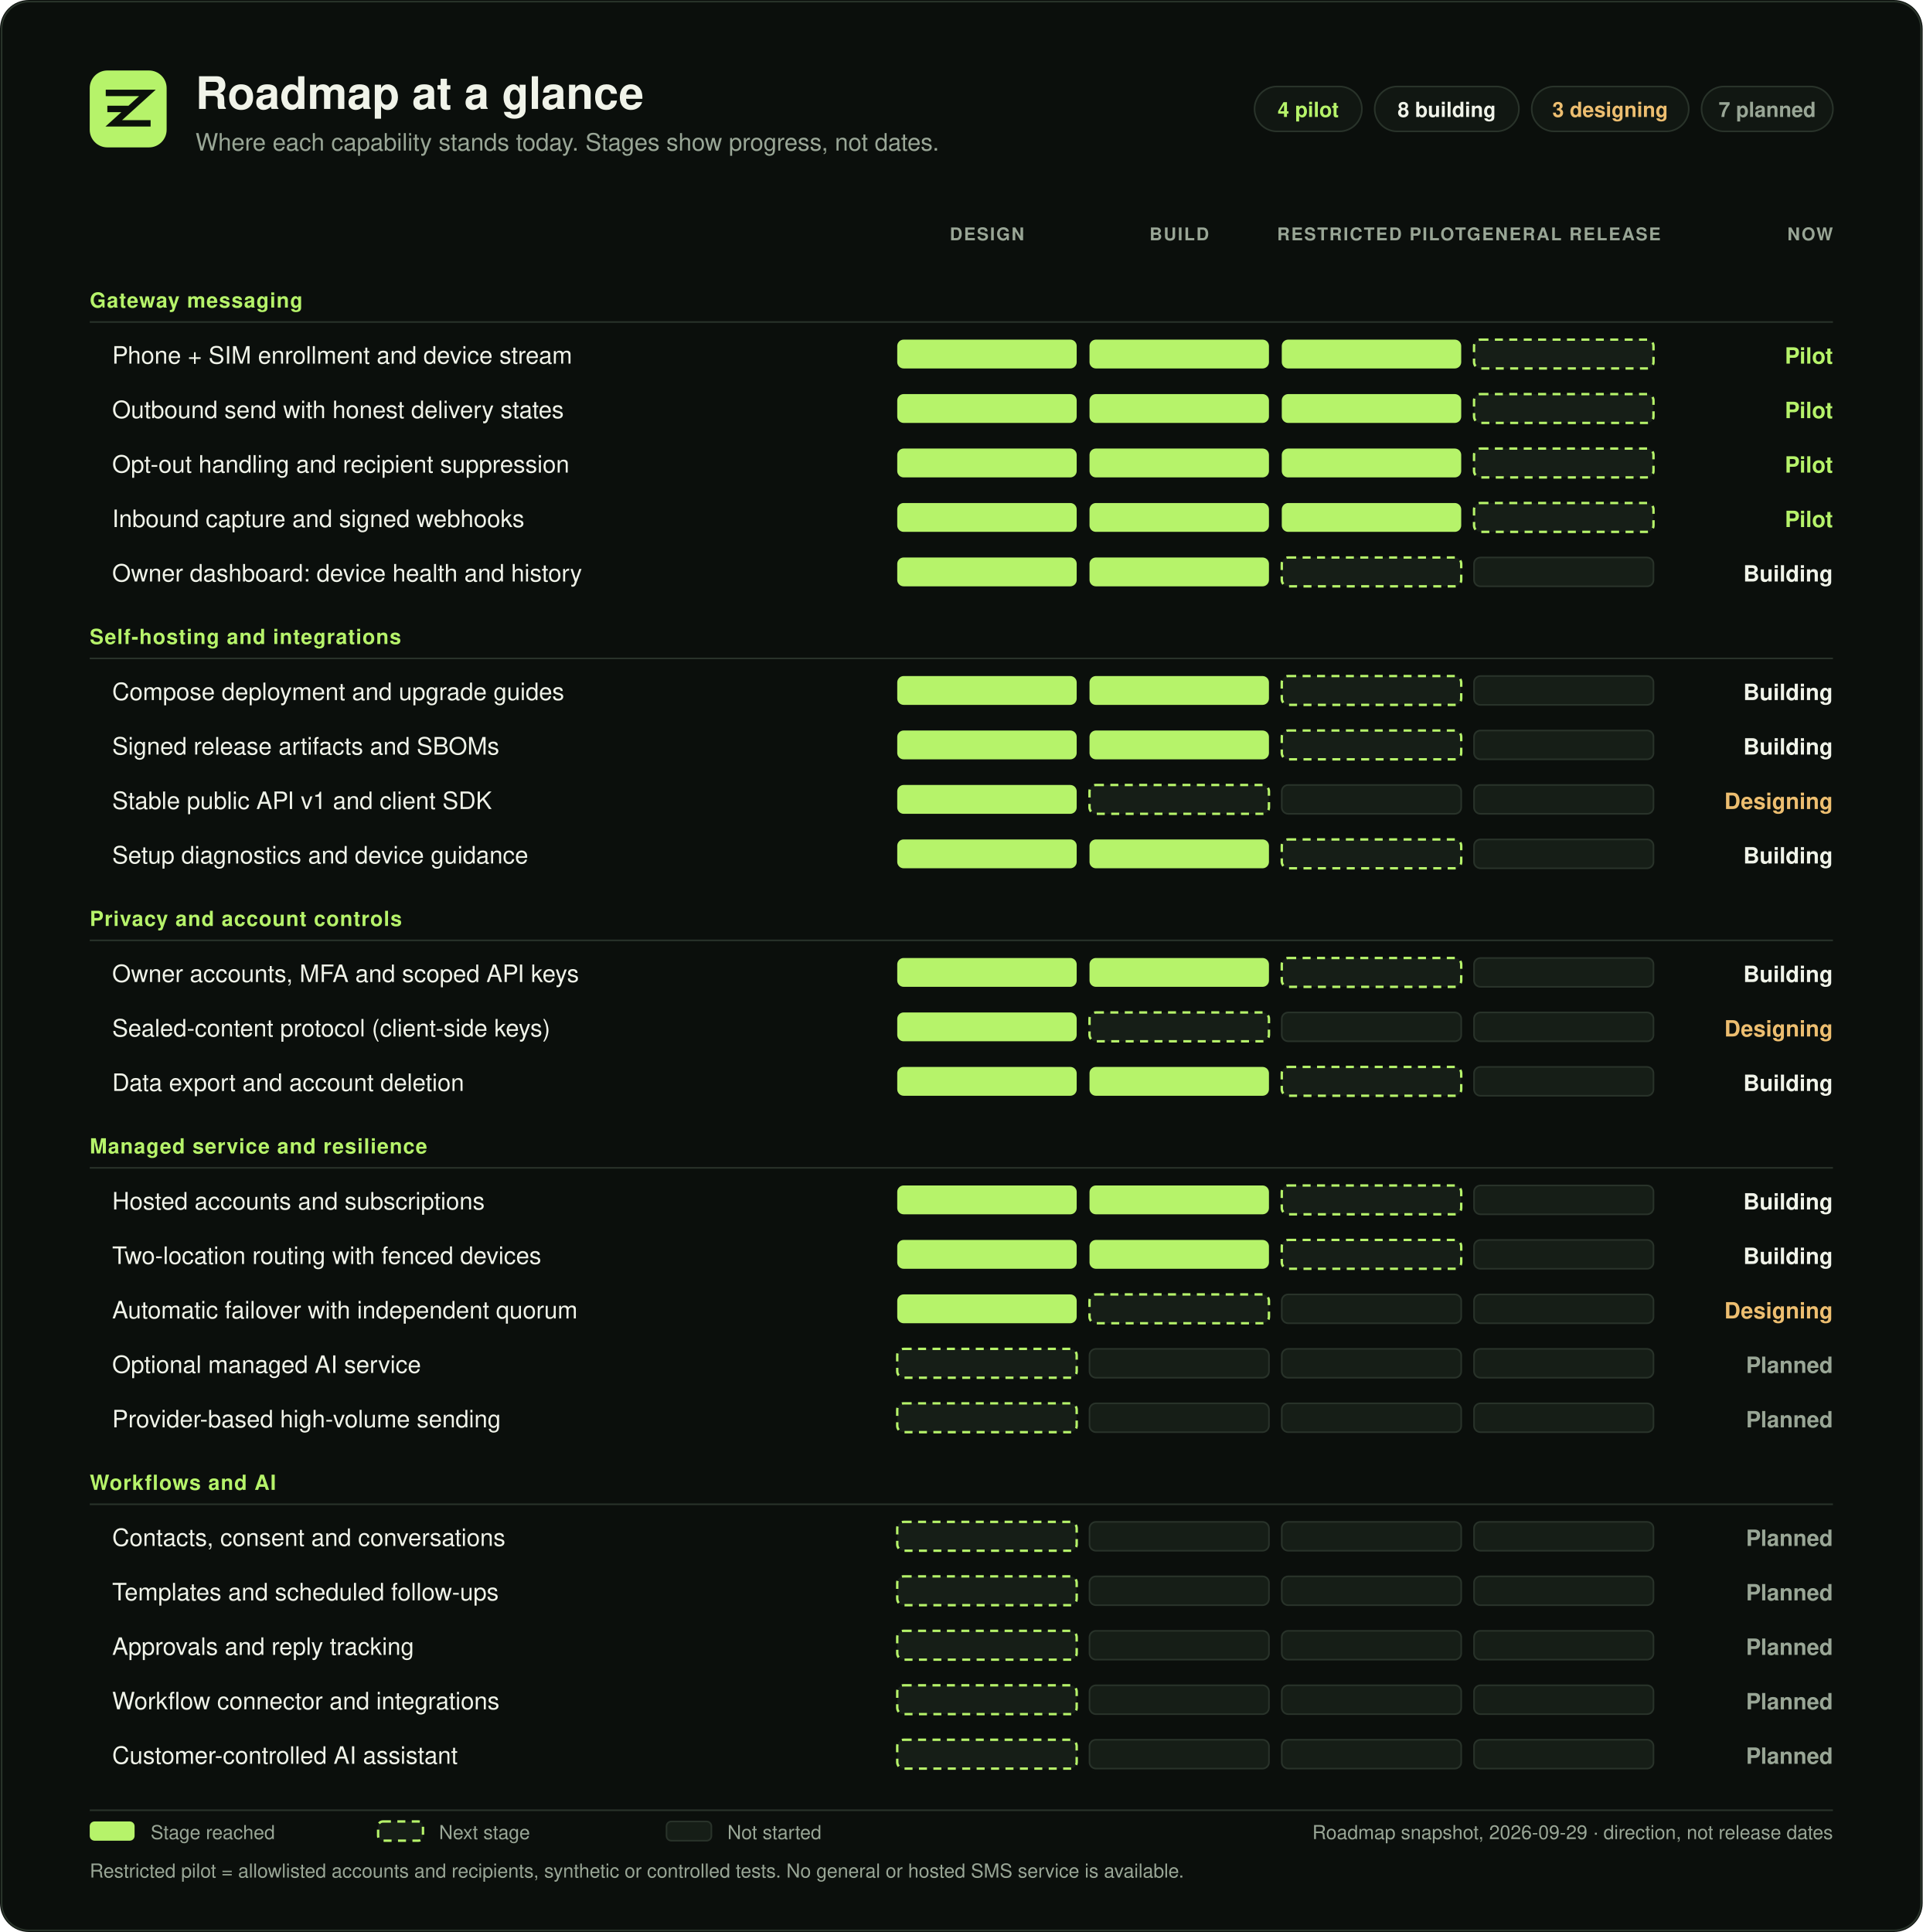
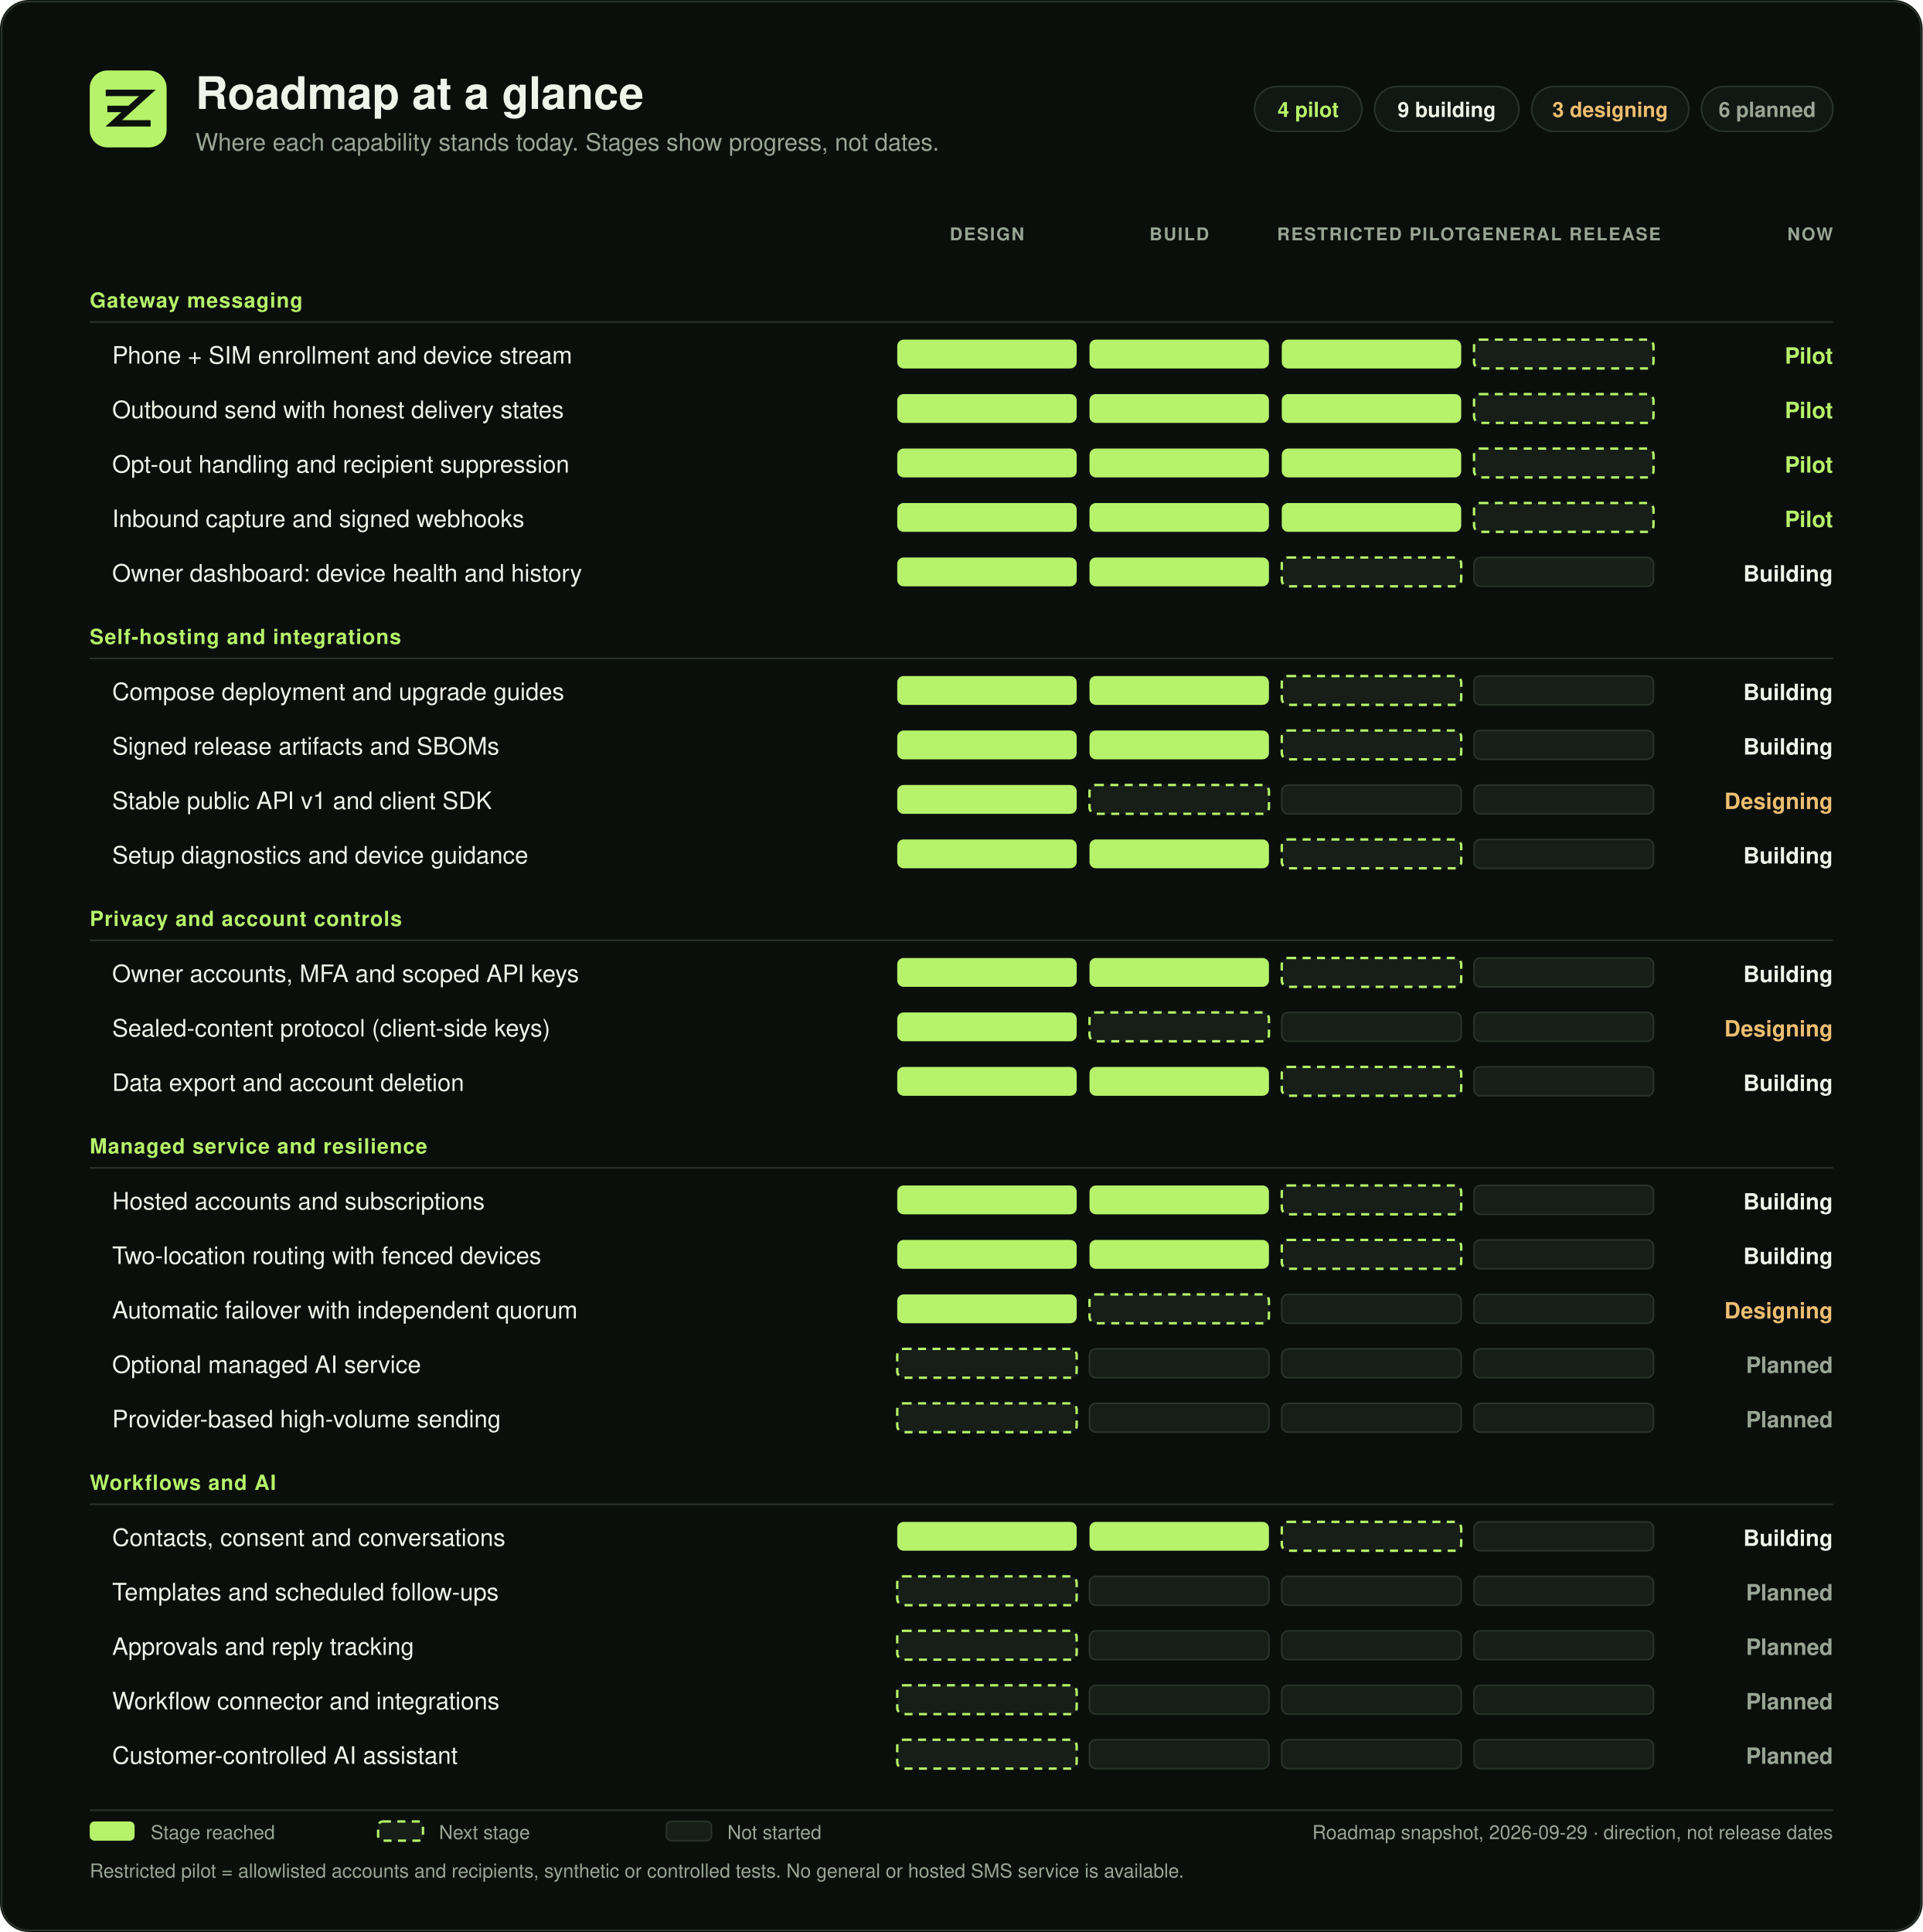
<svg xmlns="http://www.w3.org/2000/svg" viewBox="0 0 1200 1206" width="1200" height="1206" role="img" aria-labelledby="t d">
  <style>
text{font-family:-apple-system,BlinkMacSystemFont,'Segoe UI',Helvetica,Arial,sans-serif}
.h1{font-size:28px;font-weight:700;fill:#f0f3e9}
.sub{font-size:15px;fill:#99a696}
.col{font-size:11px;font-weight:600;letter-spacing:.08em;fill:#99a696}
.track{font-size:13px;font-weight:700;letter-spacing:.04em;fill:#b6f36a}
.item{font-size:15px;fill:#f0f3e9}
.status{font-size:14px;font-weight:600}
.chip{font-size:13px}
.foot{font-size:12px;fill:#99a696}
.rule{stroke:#29332a;stroke-width:1}
.seg.on{fill:#b6f36a}
.seg.next{fill:#161e17;stroke:#b6f36a;stroke-width:1.5;stroke-dasharray:5 4}
.seg.off{fill:#161e17;stroke:#29332a;stroke-width:1}
</style>
  <rect width="1200" height="1206" rx="18" fill="#0b0f0c" />
  <rect x="1" y="1" width="1198" height="1204" rx="17" fill="none" stroke="#29332a" />
  <g transform="translate(56 44)">
    <rect width="48" height="48" rx="11" fill="#b6f36a" />
    <path d="M12 14h24L15 33h21M13 24h9" fill="none" stroke="#0b100b" stroke-width="4" stroke-linecap="square" />
  </g>
  <text x="122" y="68" class="h1">Roadmap at a glance</text>
  <text x="122" y="94" class="sub">Where each capability stands today. Stages show progress, not dates.</text>
  <rect x="1062" y="54" width="82" height="28" rx="14" fill="#111712" stroke="#29332a" />
-   <text x="1103" y="73" text-anchor="middle" class="status chip" fill="#99a696">7 planned</text>
+   <text x="1103" y="73" text-anchor="middle" class="status chip" fill="#99a696">6 planned</text>
  <rect x="956" y="54" width="98" height="28" rx="14" fill="#111712" stroke="#29332a" />
  <text x="1005" y="73" text-anchor="middle" class="status chip" fill="#edbe70">3 designing</text>
  <rect x="858" y="54" width="90" height="28" rx="14" fill="#111712" stroke="#29332a" />
-   <text x="903" y="73" text-anchor="middle" class="status chip" fill="#f0f3e9">8 building</text>
+   <text x="903" y="73" text-anchor="middle" class="status chip" fill="#f0f3e9">9 building</text>
  <rect x="783" y="54" width="67" height="28" rx="14" fill="#111712" stroke="#29332a" />
  <text x="816.5" y="73" text-anchor="middle" class="status chip" fill="#b6f36a">4 pilot</text>
  <text x="616" y="150" text-anchor="middle" class="col">DESIGN</text>
  <text x="736" y="150" text-anchor="middle" class="col">BUILD</text>
  <text x="856" y="150" text-anchor="middle" class="col">RESTRICTED PILOT</text>
  <text x="976" y="150" text-anchor="middle" class="col">GENERAL RELEASE</text>
  <text x="1144" y="150" text-anchor="end" class="col">NOW</text>
  <text x="56" y="192" class="track">Gateway messaging</text>
  <line x1="56" y1="201" x2="1144" y2="201" class="rule" />
  <text x="70" y="227" class="item">Phone + SIM enrollment and device stream</text>
  <rect x="560" y="212" width="112" height="18" rx="4" class="seg on" />
  <rect x="680" y="212" width="112" height="18" rx="4" class="seg on" />
  <rect x="800" y="212" width="112" height="18" rx="4" class="seg on" />
  <rect x="920" y="212" width="112" height="18" rx="4" class="seg next" />
  <text x="1144" y="227" text-anchor="end" class="status" fill="#b6f36a">Pilot</text>
  <text x="70" y="261" class="item">Outbound send with honest delivery states</text>
  <rect x="560" y="246" width="112" height="18" rx="4" class="seg on" />
  <rect x="680" y="246" width="112" height="18" rx="4" class="seg on" />
  <rect x="800" y="246" width="112" height="18" rx="4" class="seg on" />
  <rect x="920" y="246" width="112" height="18" rx="4" class="seg next" />
  <text x="1144" y="261" text-anchor="end" class="status" fill="#b6f36a">Pilot</text>
  <text x="70" y="295" class="item">Opt-out handling and recipient suppression</text>
  <rect x="560" y="280" width="112" height="18" rx="4" class="seg on" />
  <rect x="680" y="280" width="112" height="18" rx="4" class="seg on" />
  <rect x="800" y="280" width="112" height="18" rx="4" class="seg on" />
  <rect x="920" y="280" width="112" height="18" rx="4" class="seg next" />
  <text x="1144" y="295" text-anchor="end" class="status" fill="#b6f36a">Pilot</text>
  <text x="70" y="329" class="item">Inbound capture and signed webhooks</text>
  <rect x="560" y="314" width="112" height="18" rx="4" class="seg on" />
  <rect x="680" y="314" width="112" height="18" rx="4" class="seg on" />
  <rect x="800" y="314" width="112" height="18" rx="4" class="seg on" />
  <rect x="920" y="314" width="112" height="18" rx="4" class="seg next" />
  <text x="1144" y="329" text-anchor="end" class="status" fill="#b6f36a">Pilot</text>
  <text x="70" y="363" class="item">Owner dashboard: device health and history</text>
  <rect x="560" y="348" width="112" height="18" rx="4" class="seg on" />
  <rect x="680" y="348" width="112" height="18" rx="4" class="seg on" />
  <rect x="800" y="348" width="112" height="18" rx="4" class="seg next" />
  <rect x="920" y="348" width="112" height="18" rx="4" class="seg off" />
  <text x="1144" y="363" text-anchor="end" class="status" fill="#f0f3e9">Building</text>
  <text x="56" y="402" class="track">Self-hosting and integrations</text>
  <line x1="56" y1="411" x2="1144" y2="411" class="rule" />
  <text x="70" y="437" class="item">Compose deployment and upgrade guides</text>
  <rect x="560" y="422" width="112" height="18" rx="4" class="seg on" />
  <rect x="680" y="422" width="112" height="18" rx="4" class="seg on" />
  <rect x="800" y="422" width="112" height="18" rx="4" class="seg next" />
  <rect x="920" y="422" width="112" height="18" rx="4" class="seg off" />
  <text x="1144" y="437" text-anchor="end" class="status" fill="#f0f3e9">Building</text>
  <text x="70" y="471" class="item">Signed release artifacts and SBOMs</text>
  <rect x="560" y="456" width="112" height="18" rx="4" class="seg on" />
  <rect x="680" y="456" width="112" height="18" rx="4" class="seg on" />
  <rect x="800" y="456" width="112" height="18" rx="4" class="seg next" />
  <rect x="920" y="456" width="112" height="18" rx="4" class="seg off" />
  <text x="1144" y="471" text-anchor="end" class="status" fill="#f0f3e9">Building</text>
  <text x="70" y="505" class="item">Stable public API v1 and client SDK</text>
  <rect x="560" y="490" width="112" height="18" rx="4" class="seg on" />
  <rect x="680" y="490" width="112" height="18" rx="4" class="seg next" />
  <rect x="800" y="490" width="112" height="18" rx="4" class="seg off" />
  <rect x="920" y="490" width="112" height="18" rx="4" class="seg off" />
  <text x="1144" y="505" text-anchor="end" class="status" fill="#edbe70">Designing</text>
  <text x="70" y="539" class="item">Setup diagnostics and device guidance</text>
  <rect x="560" y="524" width="112" height="18" rx="4" class="seg on" />
  <rect x="680" y="524" width="112" height="18" rx="4" class="seg on" />
  <rect x="800" y="524" width="112" height="18" rx="4" class="seg next" />
  <rect x="920" y="524" width="112" height="18" rx="4" class="seg off" />
  <text x="1144" y="539" text-anchor="end" class="status" fill="#f0f3e9">Building</text>
  <text x="56" y="578" class="track">Privacy and account controls</text>
  <line x1="56" y1="587" x2="1144" y2="587" class="rule" />
  <text x="70" y="613" class="item">Owner accounts, MFA and scoped API keys</text>
  <rect x="560" y="598" width="112" height="18" rx="4" class="seg on" />
  <rect x="680" y="598" width="112" height="18" rx="4" class="seg on" />
  <rect x="800" y="598" width="112" height="18" rx="4" class="seg next" />
  <rect x="920" y="598" width="112" height="18" rx="4" class="seg off" />
  <text x="1144" y="613" text-anchor="end" class="status" fill="#f0f3e9">Building</text>
  <text x="70" y="647" class="item">Sealed-content protocol (client-side keys)</text>
  <rect x="560" y="632" width="112" height="18" rx="4" class="seg on" />
  <rect x="680" y="632" width="112" height="18" rx="4" class="seg next" />
  <rect x="800" y="632" width="112" height="18" rx="4" class="seg off" />
  <rect x="920" y="632" width="112" height="18" rx="4" class="seg off" />
  <text x="1144" y="647" text-anchor="end" class="status" fill="#edbe70">Designing</text>
  <text x="70" y="681" class="item">Data export and account deletion</text>
  <rect x="560" y="666" width="112" height="18" rx="4" class="seg on" />
  <rect x="680" y="666" width="112" height="18" rx="4" class="seg on" />
  <rect x="800" y="666" width="112" height="18" rx="4" class="seg next" />
  <rect x="920" y="666" width="112" height="18" rx="4" class="seg off" />
  <text x="1144" y="681" text-anchor="end" class="status" fill="#f0f3e9">Building</text>
  <text x="56" y="720" class="track">Managed service and resilience</text>
  <line x1="56" y1="729" x2="1144" y2="729" class="rule" />
  <text x="70" y="755" class="item">Hosted accounts and subscriptions</text>
  <rect x="560" y="740" width="112" height="18" rx="4" class="seg on" />
  <rect x="680" y="740" width="112" height="18" rx="4" class="seg on" />
  <rect x="800" y="740" width="112" height="18" rx="4" class="seg next" />
  <rect x="920" y="740" width="112" height="18" rx="4" class="seg off" />
  <text x="1144" y="755" text-anchor="end" class="status" fill="#f0f3e9">Building</text>
  <text x="70" y="789" class="item">Two-location routing with fenced devices</text>
  <rect x="560" y="774" width="112" height="18" rx="4" class="seg on" />
  <rect x="680" y="774" width="112" height="18" rx="4" class="seg on" />
  <rect x="800" y="774" width="112" height="18" rx="4" class="seg next" />
  <rect x="920" y="774" width="112" height="18" rx="4" class="seg off" />
  <text x="1144" y="789" text-anchor="end" class="status" fill="#f0f3e9">Building</text>
  <text x="70" y="823" class="item">Automatic failover with independent quorum</text>
  <rect x="560" y="808" width="112" height="18" rx="4" class="seg on" />
  <rect x="680" y="808" width="112" height="18" rx="4" class="seg next" />
  <rect x="800" y="808" width="112" height="18" rx="4" class="seg off" />
  <rect x="920" y="808" width="112" height="18" rx="4" class="seg off" />
  <text x="1144" y="823" text-anchor="end" class="status" fill="#edbe70">Designing</text>
  <text x="70" y="857" class="item">Optional managed AI service</text>
  <rect x="560" y="842" width="112" height="18" rx="4" class="seg next" />
  <rect x="680" y="842" width="112" height="18" rx="4" class="seg off" />
  <rect x="800" y="842" width="112" height="18" rx="4" class="seg off" />
  <rect x="920" y="842" width="112" height="18" rx="4" class="seg off" />
  <text x="1144" y="857" text-anchor="end" class="status" fill="#99a696">Planned</text>
  <text x="70" y="891" class="item">Provider-based high-volume sending</text>
  <rect x="560" y="876" width="112" height="18" rx="4" class="seg next" />
  <rect x="680" y="876" width="112" height="18" rx="4" class="seg off" />
  <rect x="800" y="876" width="112" height="18" rx="4" class="seg off" />
  <rect x="920" y="876" width="112" height="18" rx="4" class="seg off" />
  <text x="1144" y="891" text-anchor="end" class="status" fill="#99a696">Planned</text>
  <text x="56" y="930" class="track">Workflows and AI</text>
  <line x1="56" y1="939" x2="1144" y2="939" class="rule" />
  <text x="70" y="965" class="item">Contacts, consent and conversations</text>
-   <rect x="560" y="950" width="112" height="18" rx="4" class="seg next" />
-   <rect x="680" y="950" width="112" height="18" rx="4" class="seg off" />
-   <rect x="800" y="950" width="112" height="18" rx="4" class="seg off" />
+   <rect x="560" y="950" width="112" height="18" rx="4" class="seg on" />
+   <rect x="680" y="950" width="112" height="18" rx="4" class="seg on" />
+   <rect x="800" y="950" width="112" height="18" rx="4" class="seg next" />
  <rect x="920" y="950" width="112" height="18" rx="4" class="seg off" />
-   <text x="1144" y="965" text-anchor="end" class="status" fill="#99a696">Planned</text>
+   <text x="1144" y="965" text-anchor="end" class="status" fill="#f0f3e9">Building</text>
  <text x="70" y="999" class="item">Templates and scheduled follow-ups</text>
  <rect x="560" y="984" width="112" height="18" rx="4" class="seg next" />
  <rect x="680" y="984" width="112" height="18" rx="4" class="seg off" />
  <rect x="800" y="984" width="112" height="18" rx="4" class="seg off" />
  <rect x="920" y="984" width="112" height="18" rx="4" class="seg off" />
  <text x="1144" y="999" text-anchor="end" class="status" fill="#99a696">Planned</text>
  <text x="70" y="1033" class="item">Approvals and reply tracking</text>
  <rect x="560" y="1018" width="112" height="18" rx="4" class="seg next" />
  <rect x="680" y="1018" width="112" height="18" rx="4" class="seg off" />
  <rect x="800" y="1018" width="112" height="18" rx="4" class="seg off" />
  <rect x="920" y="1018" width="112" height="18" rx="4" class="seg off" />
  <text x="1144" y="1033" text-anchor="end" class="status" fill="#99a696">Planned</text>
  <text x="70" y="1067" class="item">Workflow connector and integrations</text>
  <rect x="560" y="1052" width="112" height="18" rx="4" class="seg next" />
  <rect x="680" y="1052" width="112" height="18" rx="4" class="seg off" />
  <rect x="800" y="1052" width="112" height="18" rx="4" class="seg off" />
  <rect x="920" y="1052" width="112" height="18" rx="4" class="seg off" />
  <text x="1144" y="1067" text-anchor="end" class="status" fill="#99a696">Planned</text>
  <text x="70" y="1101" class="item">Customer-controlled AI assistant</text>
  <rect x="560" y="1086" width="112" height="18" rx="4" class="seg next" />
  <rect x="680" y="1086" width="112" height="18" rx="4" class="seg off" />
  <rect x="800" y="1086" width="112" height="18" rx="4" class="seg off" />
  <rect x="920" y="1086" width="112" height="18" rx="4" class="seg off" />
  <text x="1144" y="1101" text-anchor="end" class="status" fill="#99a696">Planned</text>
  <line x1="56" y1="1130" x2="1144" y2="1130" class="rule" />
  <rect x="56" y="1137" width="28" height="12" rx="3" class="seg on" />
  <text x="94" y="1148" class="foot">Stage reached</text>
  <rect x="236" y="1137" width="28" height="12" rx="3" class="seg next" />
  <text x="274" y="1148" class="foot">Next stage</text>
  <rect x="416" y="1137" width="28" height="12" rx="3" class="seg off" />
  <text x="454" y="1148" class="foot">Not started</text>
  <text x="1144" y="1148" text-anchor="end" class="foot">Roadmap snapshot, 2026-09-29 · direction, not release dates</text>
  <text x="56" y="1172" class="foot">Restricted pilot = allowlisted accounts and recipients, synthetic or controlled tests. No general or hosted SMS service is available.</text>
</svg>
